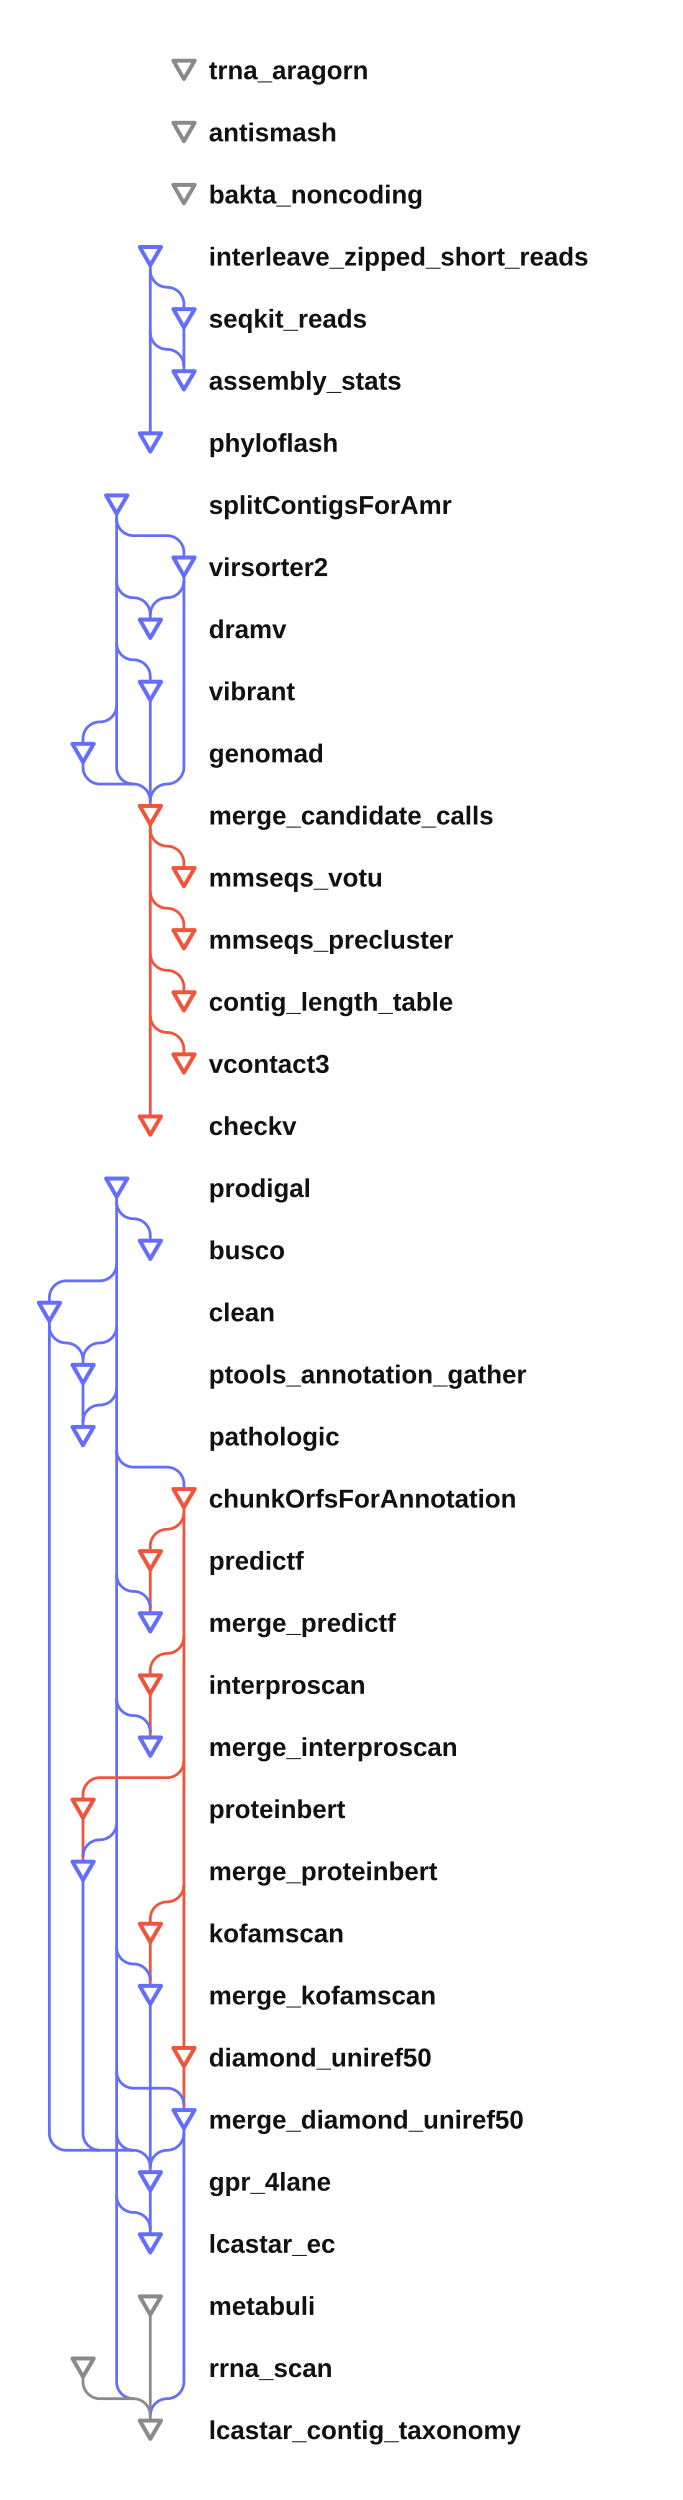
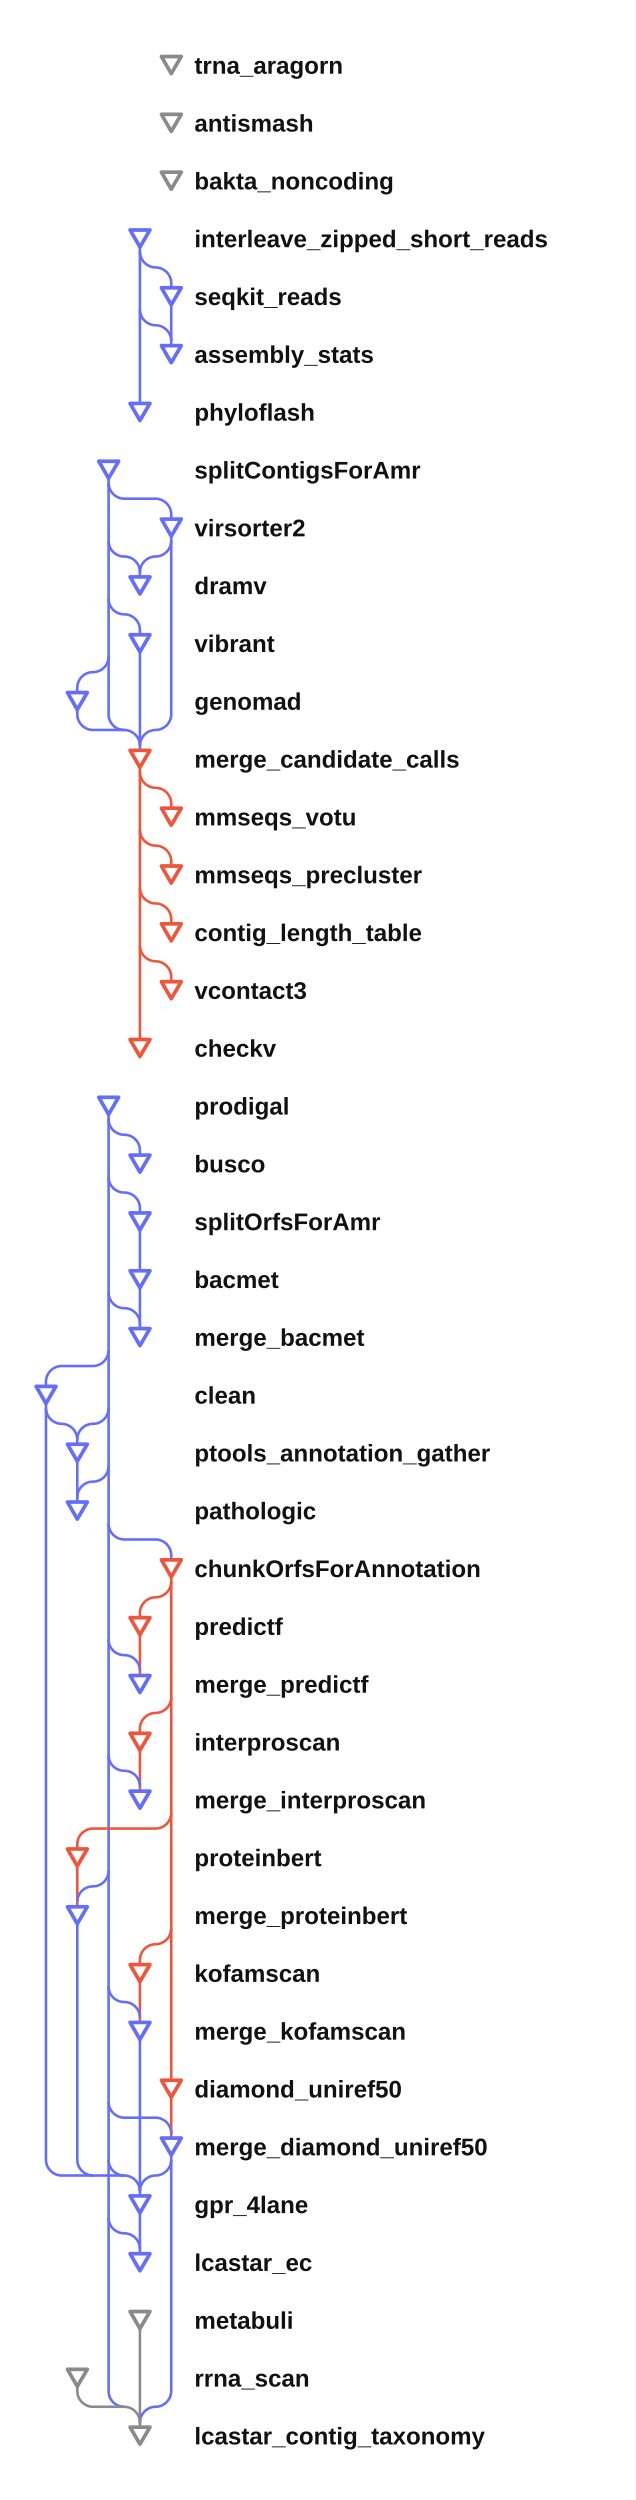
- <svg xmlns="http://www.w3.org/2000/svg" width="343" height="1256" viewBox="0 0 343 1256">
-   <rect width="343" height="1256" fill="#FFFFFF" />
+ <svg xmlns="http://www.w3.org/2000/svg" width="343" height="1349" viewBox="0 0 343 1349">
+   <rect width="343" height="1349" fill="#FFFFFF" />
  <g fill="none" stroke="#666666" stroke-width="1.4" stroke-linejoin="round" stroke-linecap="butt">
    <path d="M 75.5,133.3 L 75.5,135.8 L 75.5,167.1 L 75.5,217.7" stroke="#636EFA" />
    <path d="M 75.5,311.3 L 75.5,308.8 A 8.4,8.4 0 0 0 67.1,300.3 A 8.4,8.4 0 0 1 58.6,291.9" stroke="#636EFA" />
    <path d="M 75.5,342.5 L 75.5,339.9 A 8.4,8.4 0 0 0 67.1,331.5 A 8.4,8.4 0 0 1 58.6,323.1" stroke="#636EFA" />
    <path d="M 75.5,351.7 L 75.5,402.4 L 75.5,404.9" stroke="#636EFA" />
    <path d="M 75.5,414.1 L 75.5,416.6 L 75.5,447.9 L 75.5,479.1 L 75.5,510.2 L 75.5,560.9" stroke="#EF553B" />
    <path d="M 75.5,623.3 L 75.5,620.8 A 8.4,8.4 0 0 0 67.1,612.3 A 8.4,8.4 0 0 1 58.6,603.9" stroke="#636EFA" />
-     <path d="M 75.5,779.3 L 75.5,776.8 A 8.5,8.5 0 0 1 84.0,768.3 A 8.5,8.5 0 0 0 92.4,759.9" stroke="#EF553B" />
-     <path d="M 75.5,788.5 L 75.5,808.0 L 75.5,810.5" stroke="#EF553B" />
-     <path d="M 75.5,841.7 L 75.5,839.1 A 8.5,8.5 0 0 1 84.0,830.7 A 8.5,8.5 0 0 0 92.4,822.2" stroke="#EF553B" />
-     <path d="M 75.5,850.9 L 75.5,870.4 L 75.5,872.9" stroke="#EF553B" />
-     <path d="M 75.5,966.5 L 75.5,964.0 A 8.5,8.5 0 0 1 84.0,955.5 A 8.5,8.5 0 0 0 92.4,947.0" stroke="#EF553B" />
-     <path d="M 75.5,975.7 L 75.5,995.1 L 75.5,997.7" stroke="#EF553B" />
-     <path d="M 75.5,1006.9 L 75.5,1088.8 L 75.5,1091.3" stroke="#636EFA" />
-     <path d="M 75.5,1100.5 L 75.5,1120.0 L 75.5,1122.5" stroke="#636EFA" />
-     <path d="M 75.5,1162.9 L 75.5,1213.5 L 75.5,1216.1" stroke="#8A8A8A" />
+     <path d="M 75.5,654.5 L 75.5,652.0 A 8.4,8.4 0 0 0 67.1,643.5 A 8.4,8.4 0 0 1 58.6,635.0" stroke="#636EFA" />
+     <path d="M 75.5,663.7 L 75.5,685.7" stroke="#636EFA" />
+     <path d="M 75.5,694.9 L 75.5,714.4 L 75.5,716.9" stroke="#636EFA" />
+     <path d="M 75.5,872.9 L 75.5,870.4 A 8.5,8.5 0 0 1 84.0,861.9 A 8.5,8.5 0 0 0 92.4,853.5" stroke="#EF553B" />
+     <path d="M 75.5,882.1 L 75.5,901.5 L 75.5,904.1" stroke="#EF553B" />
+     <path d="M 75.5,935.3 L 75.5,932.8 A 8.5,8.5 0 0 1 84.0,924.3 A 8.5,8.5 0 0 0 92.4,915.9" stroke="#EF553B" />
+     <path d="M 75.5,944.5 L 75.5,964.0 L 75.5,966.5" stroke="#EF553B" />
+     <path d="M 75.5,1060.1 L 75.5,1057.5 A 8.5,8.5 0 0 1 84.0,1049.1 A 8.5,8.5 0 0 0 92.4,1040.7" stroke="#EF553B" />
+     <path d="M 75.5,1069.3 L 75.5,1088.8 L 75.5,1091.3" stroke="#EF553B" />
+     <path d="M 75.5,1100.5 L 75.5,1182.3 L 75.5,1184.9" stroke="#636EFA" />
+     <path d="M 75.5,1194.1 L 75.5,1213.5 L 75.5,1216.1" stroke="#636EFA" />
+     <path d="M 75.5,1256.5 L 75.5,1307.2 L 75.5,1309.7" stroke="#8A8A8A" />
    <path d="M 92.4,155.3 L 92.4,152.8 A 8.5,8.5 0 0 0 84.0,144.3 A 8.5,8.5 0 0 1 75.5,135.8" stroke="#636EFA" />
    <path d="M 92.4,164.5 L 92.4,183.9 L 92.4,186.5" stroke="#636EFA" />
    <path d="M 92.4,280.1 L 92.4,277.6 A 8.5,8.5 0 0 0 84.0,269.1 L 67.1,269.1 A 8.5,8.5 0 0 1 58.6,260.6" stroke="#636EFA" />
    <path d="M 92.4,289.3 L 92.4,291.9 L 92.4,385.4 A 8.5,8.5 0 0 1 84.0,393.9 A 8.5,8.5 0 0 0 75.5,402.4" stroke="#636EFA" />
    <path d="M 92.4,436.1 L 92.4,433.6 A 8.5,8.5 0 0 0 84.0,425.1 A 8.5,8.5 0 0 1 75.5,416.6" stroke="#EF553B" />
    <path d="M 92.4,467.3 L 92.4,464.8 A 8.5,8.5 0 0 0 84.0,456.3 A 8.5,8.5 0 0 1 75.5,447.9" stroke="#EF553B" />
    <path d="M 92.4,498.5 L 92.4,495.9 A 8.5,8.5 0 0 0 84.0,487.5 A 8.5,8.5 0 0 1 75.5,479.1" stroke="#EF553B" />
    <path d="M 92.4,529.7 L 92.4,527.1 A 8.5,8.5 0 0 0 84.0,518.7 A 8.5,8.5 0 0 1 75.5,510.2" stroke="#EF553B" />
-     <path d="M 92.4,748.1 L 92.4,745.5 A 8.5,8.5 0 0 0 84.0,737.1 L 67.1,737.1 A 8.5,8.5 0 0 1 58.6,728.6" stroke="#636EFA" />
-     <path d="M 92.4,757.3 L 92.4,759.9 L 92.4,822.2 L 92.4,884.6 L 92.4,947.0 L 92.4,1028.9" stroke="#EF553B" />
-     <path d="M 92.4,1038.1 L 92.4,1057.5 L 92.4,1060.1" stroke="#EF553B" />
-     <path d="M 92.4,1069.3 L 92.4,1071.8 L 92.4,1196.7 A 8.5,8.5 0 0 1 84.0,1205.1 A 8.5,8.5 0 0 0 75.5,1213.5" stroke="#636EFA" />
+     <path d="M 92.4,841.7 L 92.4,839.1 A 8.5,8.5 0 0 0 84.0,830.7 L 67.1,830.7 A 8.5,8.5 0 0 1 58.6,822.2" stroke="#636EFA" />
+     <path d="M 92.4,850.9 L 92.4,853.5 L 92.4,915.9 L 92.4,978.2 L 92.4,1040.7 L 92.4,1122.5" stroke="#EF553B" />
+     <path d="M 92.4,1131.7 L 92.4,1151.2 L 92.4,1153.7" stroke="#EF553B" />
+     <path d="M 92.4,1162.9 L 92.4,1165.5 L 92.4,1290.2 A 8.5,8.5 0 0 1 84.0,1298.7 A 8.5,8.5 0 0 0 75.5,1307.2" stroke="#636EFA" />
    <path d="M 58.6,258.1 L 58.6,260.6 L 58.6,291.9 L 58.6,323.1 L 58.6,354.2 L 58.6,385.4 A 8.4,8.4 0 0 0 67.1,393.9" stroke="#636EFA" />
-     <path d="M 58.6,601.3 L 58.6,603.9 L 58.6,635.0 L 58.6,666.2 L 58.6,697.5 L 58.6,728.6 L 58.6,791.0 L 58.6,853.5 L 58.6,915.9 L 58.6,978.2 L 58.6,1040.7 L 58.6,1071.8 L 58.6,1103.0 L 58.6,1196.7 A 8.4,8.4 0 0 0 67.1,1205.1" stroke="#636EFA" />
+     <path d="M 58.6,601.3 L 58.6,603.9 L 58.6,635.0 L 58.6,697.5 L 58.6,728.6 L 58.6,759.9 L 58.6,791.0 L 58.6,822.2 L 58.6,884.6 L 58.6,947.0 L 58.6,1009.5 L 58.6,1071.8 L 58.6,1134.2 L 58.6,1165.5 L 58.6,1196.7 L 58.6,1290.2 A 8.4,8.4 0 0 0 67.1,1298.7" stroke="#636EFA" />
    <path d="M 41.7,373.7 L 41.7,371.1 A 8.4,8.4 0 0 1 50.2,362.7 A 8.4,8.4 0 0 0 58.6,354.2" stroke="#636EFA" />
    <path d="M 41.7,382.9 L 41.7,385.4 A 8.5,8.5 0 0 0 50.2,393.9 L 67.1,393.9 A 8.5,8.5 0 0 1 75.5,402.4" stroke="#636EFA" />
-     <path d="M 41.7,685.7 L 41.7,683.1 A 8.4,8.4 0 0 1 50.2,674.7 A 8.4,8.4 0 0 0 58.6,666.2" stroke="#636EFA" />
-     <path d="M 41.7,694.9 L 41.7,714.4 L 41.7,716.9" stroke="#636EFA" />
-     <path d="M 41.7,904.1 L 41.7,901.5 A 8.5,8.5 0 0 1 50.2,893.1 L 84.0,893.1 A 8.5,8.5 0 0 0 92.4,884.6" stroke="#EF553B" />
-     <path d="M 41.7,913.3 L 41.7,932.8 L 41.7,935.3" stroke="#EF553B" />
-     <path d="M 41.7,944.5 L 41.7,1071.8 A 8.5,8.5 0 0 0 50.2,1080.3" stroke="#636EFA" />
-     <path d="M 41.7,1194.1 L 41.7,1196.7 A 8.5,8.5 0 0 0 50.2,1205.1 L 67.1,1205.1 A 8.5,8.5 0 0 1 75.5,1213.5" stroke="#8A8A8A" />
-     <path d="M 24.8,654.5 L 24.8,652.0 A 8.5,8.5 0 0 1 33.3,643.5 L 50.2,643.5 A 8.5,8.5 0 0 0 58.6,635.0" stroke="#636EFA" />
-     <path d="M 24.8,663.7 L 24.8,666.2 L 24.8,1071.8 A 8.5,8.5 0 0 0 33.3,1080.3 L 50.2,1080.3 L 67.1,1080.3 A 8.5,8.5 0 0 1 75.5,1088.8" stroke="#636EFA" />
+     <path d="M 41.7,779.3 L 41.7,776.8 A 8.4,8.4 0 0 1 50.2,768.3 A 8.4,8.4 0 0 0 58.6,759.9" stroke="#636EFA" />
+     <path d="M 41.7,788.5 L 41.7,808.0 L 41.7,810.5" stroke="#636EFA" />
+     <path d="M 41.7,997.7 L 41.7,995.1 A 8.5,8.5 0 0 1 50.2,986.7 L 84.0,986.7 A 8.5,8.5 0 0 0 92.4,978.2" stroke="#EF553B" />
+     <path d="M 41.7,1006.9 L 41.7,1026.3 L 41.7,1028.9" stroke="#EF553B" />
+     <path d="M 41.7,1038.1 L 41.7,1165.5 A 8.5,8.5 0 0 0 50.2,1173.9" stroke="#636EFA" />
+     <path d="M 41.7,1287.7 L 41.7,1290.2 A 8.5,8.5 0 0 0 50.2,1298.7 L 67.1,1298.7 A 8.5,8.5 0 0 1 75.5,1307.2" stroke="#8A8A8A" />
+     <path d="M 24.8,748.1 L 24.8,745.5 A 8.5,8.5 0 0 1 33.3,737.1 L 50.2,737.1 A 8.5,8.5 0 0 0 58.6,728.6" stroke="#636EFA" />
+     <path d="M 24.8,757.3 L 24.8,759.9 L 24.8,1165.5 A 8.5,8.5 0 0 0 33.3,1173.9 L 50.2,1173.9 L 67.1,1173.9 A 8.5,8.5 0 0 1 75.5,1182.3" stroke="#636EFA" />
    <path d="M 75.5,167.1 A 8.5,8.5 0 0 0 84.0,175.5 A 8.5,8.5 0 0 1 92.4,183.9" stroke="#636EFA" />
    <path d="M 92.4,291.9 A 8.5,8.5 0 0 1 84.0,300.3 A 8.5,8.5 0 0 0 75.5,308.8" stroke="#636EFA" />
-     <path d="M 58.6,697.5 A 8.4,8.4 0 0 1 50.2,705.9 A 8.4,8.4 0 0 0 41.7,714.4" stroke="#636EFA" />
-     <path d="M 58.6,791.0 A 8.4,8.4 0 0 0 67.1,799.5 A 8.4,8.4 0 0 1 75.5,808.0" stroke="#636EFA" />
-     <path d="M 58.6,853.5 A 8.4,8.4 0 0 0 67.1,861.9 A 8.4,8.4 0 0 1 75.5,870.4" stroke="#636EFA" />
-     <path d="M 58.6,915.9 A 8.4,8.4 0 0 1 50.2,924.3 A 8.4,8.4 0 0 0 41.7,932.8" stroke="#636EFA" />
-     <path d="M 58.6,978.2 A 8.4,8.4 0 0 0 67.1,986.7 A 8.4,8.4 0 0 1 75.5,995.1" stroke="#636EFA" />
-     <path d="M 58.6,1040.7 A 8.5,8.5 0 0 0 67.1,1049.1 L 84.0,1049.1 A 8.5,8.5 0 0 1 92.4,1057.5" stroke="#636EFA" />
-     <path d="M 58.6,1071.8 A 8.4,8.4 0 0 0 67.1,1080.3" stroke="#636EFA" />
-     <path d="M 58.6,1103.0 A 8.4,8.4 0 0 0 67.1,1111.5 A 8.4,8.4 0 0 1 75.5,1120.0" stroke="#636EFA" />
-     <path d="M 24.8,666.2 A 8.5,8.5 0 0 0 33.3,674.7 A 8.5,8.5 0 0 1 41.7,683.1" stroke="#636EFA" />
-     <path d="M 92.4,1071.8 A 8.5,8.5 0 0 1 84.0,1080.3 A 8.5,8.5 0 0 0 75.5,1088.8" stroke="#636EFA" />
+     <path d="M 58.6,697.5 A 8.4,8.4 0 0 0 67.1,705.9 A 8.4,8.4 0 0 1 75.5,714.4" stroke="#636EFA" />
+     <path d="M 58.6,791.0 A 8.4,8.4 0 0 1 50.2,799.5 A 8.4,8.4 0 0 0 41.7,808.0" stroke="#636EFA" />
+     <path d="M 58.6,884.6 A 8.4,8.4 0 0 0 67.1,893.1 A 8.4,8.4 0 0 1 75.5,901.5" stroke="#636EFA" />
+     <path d="M 58.6,947.0 A 8.4,8.4 0 0 0 67.1,955.5 A 8.4,8.4 0 0 1 75.5,964.0" stroke="#636EFA" />
+     <path d="M 58.6,1009.5 A 8.4,8.4 0 0 1 50.2,1017.9 A 8.4,8.4 0 0 0 41.7,1026.3" stroke="#636EFA" />
+     <path d="M 58.6,1071.8 A 8.4,8.4 0 0 0 67.1,1080.3 A 8.4,8.4 0 0 1 75.5,1088.8" stroke="#636EFA" />
+     <path d="M 58.6,1134.2 A 8.5,8.5 0 0 0 67.1,1142.7 L 84.0,1142.7 A 8.5,8.5 0 0 1 92.4,1151.2" stroke="#636EFA" />
+     <path d="M 58.6,1165.5 A 8.4,8.4 0 0 0 67.1,1173.9" stroke="#636EFA" />
+     <path d="M 58.6,1196.7 A 8.4,8.4 0 0 0 67.1,1205.1 A 8.4,8.4 0 0 1 75.5,1213.5" stroke="#636EFA" />
+     <path d="M 24.8,759.9 A 8.5,8.5 0 0 0 33.3,768.3 A 8.5,8.5 0 0 1 41.7,776.8" stroke="#636EFA" />
+     <path d="M 92.4,1165.5 A 8.5,8.5 0 0 1 84.0,1173.9 A 8.5,8.5 0 0 0 75.5,1182.3" stroke="#636EFA" />
  </g>
  <g>
    <polygon points="87.1,30.5 97.8,30.5 92.4,39.7" fill="#FFFFFF" stroke="#8A8A8A" stroke-width="2.0" stroke-linejoin="round" />
    <text x="104.9" y="39.8" font-family="Arial" font-size="13" fill="#111111" font-weight="600" text-anchor="start">trna_aragorn</text>
  </g>
  <g>
    <polygon points="87.1,61.7 97.8,61.7 92.4,70.9" fill="#FFFFFF" stroke="#8A8A8A" stroke-width="2.0" stroke-linejoin="round" />
    <text x="104.9" y="71.0" font-family="Arial" font-size="13" fill="#111111" font-weight="600" text-anchor="start">antismash</text>
  </g>
  <g>
    <polygon points="87.1,92.9 97.8,92.9 92.4,102.1" fill="#FFFFFF" stroke="#8A8A8A" stroke-width="2.0" stroke-linejoin="round" />
    <text x="104.9" y="102.2" font-family="Arial" font-size="13" fill="#111111" font-weight="600" text-anchor="start">bakta_noncoding</text>
  </g>
  <g>
    <polygon points="70.2,124.1 80.9,124.1 75.5,133.3" fill="#FFFFFF" stroke="#636EFA" stroke-width="2.0" stroke-linejoin="round" />
    <text x="104.9" y="133.4" font-family="Arial" font-size="13" fill="#111111" font-weight="600" text-anchor="start">interleave_zipped_short_reads</text>
  </g>
  <g>
    <polygon points="87.1,155.3 97.8,155.3 92.4,164.5" fill="#FFFFFF" stroke="#636EFA" stroke-width="2.0" stroke-linejoin="round" />
    <text x="104.9" y="164.6" font-family="Arial" font-size="13" fill="#111111" font-weight="600" text-anchor="start">seqkit_reads</text>
  </g>
  <g>
    <polygon points="87.1,186.5 97.8,186.5 92.4,195.7" fill="#FFFFFF" stroke="#636EFA" stroke-width="2.0" stroke-linejoin="round" />
    <text x="104.9" y="195.8" font-family="Arial" font-size="13" fill="#111111" font-weight="600" text-anchor="start">assembly_stats</text>
  </g>
  <g>
    <polygon points="70.2,217.7 80.9,217.7 75.5,226.9" fill="#FFFFFF" stroke="#636EFA" stroke-width="2.0" stroke-linejoin="round" />
    <text x="104.9" y="227.0" font-family="Arial" font-size="13" fill="#111111" font-weight="600" text-anchor="start">phyloflash</text>
  </g>
  <g>
    <polygon points="53.3,248.9 64.0,248.9 58.6,258.1" fill="#FFFFFF" stroke="#636EFA" stroke-width="2.0" stroke-linejoin="round" />
    <text x="104.9" y="258.2" font-family="Arial" font-size="13" fill="#111111" font-weight="600" text-anchor="start">splitContigsForAmr</text>
  </g>
  <g>
    <polygon points="87.1,280.1 97.8,280.1 92.4,289.3" fill="#FFFFFF" stroke="#636EFA" stroke-width="2.0" stroke-linejoin="round" />
    <text x="104.9" y="289.4" font-family="Arial" font-size="13" fill="#111111" font-weight="600" text-anchor="start">virsorter2</text>
  </g>
  <g>
    <polygon points="70.2,311.3 80.9,311.3 75.5,320.5" fill="#FFFFFF" stroke="#636EFA" stroke-width="2.0" stroke-linejoin="round" />
    <text x="104.9" y="320.6" font-family="Arial" font-size="13" fill="#111111" font-weight="600" text-anchor="start">dramv</text>
  </g>
  <g>
    <polygon points="70.2,342.5 80.9,342.5 75.5,351.7" fill="#FFFFFF" stroke="#636EFA" stroke-width="2.0" stroke-linejoin="round" />
    <text x="104.9" y="351.8" font-family="Arial" font-size="13" fill="#111111" font-weight="600" text-anchor="start">vibrant</text>
  </g>
  <g>
    <polygon points="36.4,373.7 47.1,373.7 41.7,382.9" fill="#FFFFFF" stroke="#636EFA" stroke-width="2.0" stroke-linejoin="round" />
    <text x="104.9" y="383.0" font-family="Arial" font-size="13" fill="#111111" font-weight="600" text-anchor="start">genomad</text>
  </g>
  <g>
    <polygon points="70.2,404.9 80.9,404.9 75.5,414.1" fill="#FFFFFF" stroke="#EF553B" stroke-width="2.0" stroke-linejoin="round" />
    <text x="104.9" y="414.2" font-family="Arial" font-size="13" fill="#111111" font-weight="600" text-anchor="start">merge_candidate_calls</text>
  </g>
  <g>
    <polygon points="87.1,436.1 97.8,436.1 92.4,445.3" fill="#FFFFFF" stroke="#EF553B" stroke-width="2.0" stroke-linejoin="round" />
    <text x="104.9" y="445.4" font-family="Arial" font-size="13" fill="#111111" font-weight="600" text-anchor="start">mmseqs_votu</text>
  </g>
  <g>
    <polygon points="87.1,467.3 97.8,467.3 92.4,476.5" fill="#FFFFFF" stroke="#EF553B" stroke-width="2.0" stroke-linejoin="round" />
    <text x="104.9" y="476.6" font-family="Arial" font-size="13" fill="#111111" font-weight="600" text-anchor="start">mmseqs_precluster</text>
  </g>
  <g>
    <polygon points="87.1,498.5 97.8,498.5 92.4,507.7" fill="#FFFFFF" stroke="#EF553B" stroke-width="2.0" stroke-linejoin="round" />
    <text x="104.9" y="507.8" font-family="Arial" font-size="13" fill="#111111" font-weight="600" text-anchor="start">contig_length_table</text>
  </g>
  <g>
    <polygon points="87.1,529.7 97.8,529.7 92.4,538.9" fill="#FFFFFF" stroke="#EF553B" stroke-width="2.0" stroke-linejoin="round" />
    <text x="104.9" y="539.0" font-family="Arial" font-size="13" fill="#111111" font-weight="600" text-anchor="start">vcontact3</text>
  </g>
  <g>
    <polygon points="70.2,560.9 80.9,560.9 75.5,570.1" fill="#FFFFFF" stroke="#EF553B" stroke-width="2.0" stroke-linejoin="round" />
    <text x="104.9" y="570.2" font-family="Arial" font-size="13" fill="#111111" font-weight="600" text-anchor="start">checkv</text>
  </g>
  <g>
    <polygon points="53.3,592.1 64.0,592.1 58.6,601.3" fill="#FFFFFF" stroke="#636EFA" stroke-width="2.0" stroke-linejoin="round" />
    <text x="104.9" y="601.4" font-family="Arial" font-size="13" fill="#111111" font-weight="600" text-anchor="start">prodigal</text>
  </g>
  <g>
    <polygon points="70.2,623.3 80.9,623.3 75.5,632.5" fill="#FFFFFF" stroke="#636EFA" stroke-width="2.0" stroke-linejoin="round" />
    <text x="104.9" y="632.6" font-family="Arial" font-size="13" fill="#111111" font-weight="600" text-anchor="start">busco</text>
  </g>
  <g>
-     <polygon points="19.5,654.5 30.2,654.5 24.8,663.7" fill="#FFFFFF" stroke="#636EFA" stroke-width="2.0" stroke-linejoin="round" />
-     <text x="104.9" y="663.8" font-family="Arial" font-size="13" fill="#111111" font-weight="600" text-anchor="start">clean</text>
-   </g>
-   <g>
-     <polygon points="36.4,685.7 47.1,685.7 41.7,694.9" fill="#FFFFFF" stroke="#636EFA" stroke-width="2.0" stroke-linejoin="round" />
-     <text x="104.9" y="695.0" font-family="Arial" font-size="13" fill="#111111" font-weight="600" text-anchor="start">ptools_annotation_gather</text>
-   </g>
-   <g>
-     <polygon points="36.4,716.9 47.1,716.9 41.7,726.1" fill="#FFFFFF" stroke="#636EFA" stroke-width="2.0" stroke-linejoin="round" />
-     <text x="104.9" y="726.2" font-family="Arial" font-size="13" fill="#111111" font-weight="600" text-anchor="start">pathologic</text>
-   </g>
-   <g>
-     <polygon points="87.1,748.1 97.8,748.1 92.4,757.3" fill="#FFFFFF" stroke="#EF553B" stroke-width="2.0" stroke-linejoin="round" />
-     <text x="104.9" y="757.4" font-family="Arial" font-size="13" fill="#111111" font-weight="600" text-anchor="start">chunkOrfsForAnnotation</text>
-   </g>
-   <g>
-     <polygon points="70.2,779.3 80.9,779.3 75.5,788.5" fill="#FFFFFF" stroke="#EF553B" stroke-width="2.0" stroke-linejoin="round" />
-     <text x="104.9" y="788.6" font-family="Arial" font-size="13" fill="#111111" font-weight="600" text-anchor="start">predictf</text>
-   </g>
-   <g>
-     <polygon points="70.2,810.5 80.9,810.5 75.5,819.7" fill="#FFFFFF" stroke="#636EFA" stroke-width="2.0" stroke-linejoin="round" />
-     <text x="104.9" y="819.8" font-family="Arial" font-size="13" fill="#111111" font-weight="600" text-anchor="start">merge_predictf</text>
-   </g>
-   <g>
-     <polygon points="70.2,841.7 80.9,841.7 75.5,850.9" fill="#FFFFFF" stroke="#EF553B" stroke-width="2.0" stroke-linejoin="round" />
-     <text x="104.9" y="851.0" font-family="Arial" font-size="13" fill="#111111" font-weight="600" text-anchor="start">interproscan</text>
-   </g>
-   <g>
-     <polygon points="70.2,872.9 80.9,872.9 75.5,882.1" fill="#FFFFFF" stroke="#636EFA" stroke-width="2.0" stroke-linejoin="round" />
-     <text x="104.9" y="882.2" font-family="Arial" font-size="13" fill="#111111" font-weight="600" text-anchor="start">merge_interproscan</text>
-   </g>
-   <g>
-     <polygon points="36.4,904.1 47.1,904.1 41.7,913.3" fill="#FFFFFF" stroke="#EF553B" stroke-width="2.0" stroke-linejoin="round" />
-     <text x="104.9" y="913.4" font-family="Arial" font-size="13" fill="#111111" font-weight="600" text-anchor="start">proteinbert</text>
-   </g>
-   <g>
-     <polygon points="36.4,935.3 47.1,935.3 41.7,944.5" fill="#FFFFFF" stroke="#636EFA" stroke-width="2.0" stroke-linejoin="round" />
-     <text x="104.9" y="944.6" font-family="Arial" font-size="13" fill="#111111" font-weight="600" text-anchor="start">merge_proteinbert</text>
-   </g>
-   <g>
-     <polygon points="70.2,966.5 80.9,966.5 75.5,975.7" fill="#FFFFFF" stroke="#EF553B" stroke-width="2.0" stroke-linejoin="round" />
-     <text x="104.9" y="975.8" font-family="Arial" font-size="13" fill="#111111" font-weight="600" text-anchor="start">kofamscan</text>
-   </g>
-   <g>
-     <polygon points="70.2,997.7 80.9,997.7 75.5,1006.9" fill="#FFFFFF" stroke="#636EFA" stroke-width="2.0" stroke-linejoin="round" />
-     <text x="104.9" y="1007.0" font-family="Arial" font-size="13" fill="#111111" font-weight="600" text-anchor="start">merge_kofamscan</text>
-   </g>
-   <g>
-     <polygon points="87.1,1028.9 97.8,1028.9 92.4,1038.1" fill="#FFFFFF" stroke="#EF553B" stroke-width="2.0" stroke-linejoin="round" />
-     <text x="104.9" y="1038.2" font-family="Arial" font-size="13" fill="#111111" font-weight="600" text-anchor="start">diamond_uniref50</text>
-   </g>
-   <g>
-     <polygon points="87.1,1060.1 97.8,1060.1 92.4,1069.3" fill="#FFFFFF" stroke="#636EFA" stroke-width="2.0" stroke-linejoin="round" />
-     <text x="104.9" y="1069.4" font-family="Arial" font-size="13" fill="#111111" font-weight="600" text-anchor="start">merge_diamond_uniref50</text>
+     <polygon points="70.2,654.5 80.9,654.5 75.5,663.7" fill="#FFFFFF" stroke="#636EFA" stroke-width="2.0" stroke-linejoin="round" />
+     <text x="104.9" y="663.8" font-family="Arial" font-size="13" fill="#111111" font-weight="600" text-anchor="start">splitOrfsForAmr</text>
+   </g>
+   <g>
+     <polygon points="70.2,685.7 80.9,685.7 75.5,694.9" fill="#FFFFFF" stroke="#636EFA" stroke-width="2.0" stroke-linejoin="round" />
+     <text x="104.9" y="695.0" font-family="Arial" font-size="13" fill="#111111" font-weight="600" text-anchor="start">bacmet</text>
+   </g>
+   <g>
+     <polygon points="70.2,716.9 80.9,716.9 75.5,726.1" fill="#FFFFFF" stroke="#636EFA" stroke-width="2.0" stroke-linejoin="round" />
+     <text x="104.9" y="726.2" font-family="Arial" font-size="13" fill="#111111" font-weight="600" text-anchor="start">merge_bacmet</text>
+   </g>
+   <g>
+     <polygon points="19.5,748.1 30.2,748.1 24.8,757.3" fill="#FFFFFF" stroke="#636EFA" stroke-width="2.0" stroke-linejoin="round" />
+     <text x="104.9" y="757.4" font-family="Arial" font-size="13" fill="#111111" font-weight="600" text-anchor="start">clean</text>
+   </g>
+   <g>
+     <polygon points="36.4,779.3 47.1,779.3 41.7,788.5" fill="#FFFFFF" stroke="#636EFA" stroke-width="2.0" stroke-linejoin="round" />
+     <text x="104.9" y="788.6" font-family="Arial" font-size="13" fill="#111111" font-weight="600" text-anchor="start">ptools_annotation_gather</text>
+   </g>
+   <g>
+     <polygon points="36.4,810.5 47.1,810.5 41.7,819.7" fill="#FFFFFF" stroke="#636EFA" stroke-width="2.0" stroke-linejoin="round" />
+     <text x="104.9" y="819.8" font-family="Arial" font-size="13" fill="#111111" font-weight="600" text-anchor="start">pathologic</text>
+   </g>
+   <g>
+     <polygon points="87.1,841.7 97.8,841.7 92.4,850.9" fill="#FFFFFF" stroke="#EF553B" stroke-width="2.0" stroke-linejoin="round" />
+     <text x="104.9" y="851.0" font-family="Arial" font-size="13" fill="#111111" font-weight="600" text-anchor="start">chunkOrfsForAnnotation</text>
+   </g>
+   <g>
+     <polygon points="70.2,872.9 80.9,872.9 75.5,882.1" fill="#FFFFFF" stroke="#EF553B" stroke-width="2.0" stroke-linejoin="round" />
+     <text x="104.9" y="882.2" font-family="Arial" font-size="13" fill="#111111" font-weight="600" text-anchor="start">predictf</text>
+   </g>
+   <g>
+     <polygon points="70.2,904.1 80.9,904.1 75.5,913.3" fill="#FFFFFF" stroke="#636EFA" stroke-width="2.0" stroke-linejoin="round" />
+     <text x="104.9" y="913.4" font-family="Arial" font-size="13" fill="#111111" font-weight="600" text-anchor="start">merge_predictf</text>
+   </g>
+   <g>
+     <polygon points="70.2,935.3 80.9,935.3 75.5,944.5" fill="#FFFFFF" stroke="#EF553B" stroke-width="2.0" stroke-linejoin="round" />
+     <text x="104.9" y="944.6" font-family="Arial" font-size="13" fill="#111111" font-weight="600" text-anchor="start">interproscan</text>
+   </g>
+   <g>
+     <polygon points="70.2,966.5 80.9,966.5 75.5,975.7" fill="#FFFFFF" stroke="#636EFA" stroke-width="2.0" stroke-linejoin="round" />
+     <text x="104.9" y="975.8" font-family="Arial" font-size="13" fill="#111111" font-weight="600" text-anchor="start">merge_interproscan</text>
+   </g>
+   <g>
+     <polygon points="36.4,997.7 47.1,997.7 41.7,1006.9" fill="#FFFFFF" stroke="#EF553B" stroke-width="2.0" stroke-linejoin="round" />
+     <text x="104.9" y="1007.0" font-family="Arial" font-size="13" fill="#111111" font-weight="600" text-anchor="start">proteinbert</text>
+   </g>
+   <g>
+     <polygon points="36.4,1028.9 47.1,1028.9 41.7,1038.1" fill="#FFFFFF" stroke="#636EFA" stroke-width="2.0" stroke-linejoin="round" />
+     <text x="104.9" y="1038.2" font-family="Arial" font-size="13" fill="#111111" font-weight="600" text-anchor="start">merge_proteinbert</text>
+   </g>
+   <g>
+     <polygon points="70.2,1060.1 80.9,1060.1 75.5,1069.3" fill="#FFFFFF" stroke="#EF553B" stroke-width="2.0" stroke-linejoin="round" />
+     <text x="104.9" y="1069.4" font-family="Arial" font-size="13" fill="#111111" font-weight="600" text-anchor="start">kofamscan</text>
  </g>
  <g>
    <polygon points="70.2,1091.3 80.9,1091.3 75.5,1100.5" fill="#FFFFFF" stroke="#636EFA" stroke-width="2.0" stroke-linejoin="round" />
-     <text x="104.9" y="1100.6" font-family="Arial" font-size="13" fill="#111111" font-weight="600" text-anchor="start">gpr_4lane</text>
-   </g>
-   <g>
-     <polygon points="70.2,1122.5 80.9,1122.5 75.5,1131.7" fill="#FFFFFF" stroke="#636EFA" stroke-width="2.0" stroke-linejoin="round" />
-     <text x="104.9" y="1131.8" font-family="Arial" font-size="13" fill="#111111" font-weight="600" text-anchor="start">lcastar_ec</text>
-   </g>
-   <g>
-     <polygon points="70.2,1153.7 80.9,1153.7 75.5,1162.9" fill="#FFFFFF" stroke="#8A8A8A" stroke-width="2.0" stroke-linejoin="round" />
-     <text x="104.9" y="1163.0" font-family="Arial" font-size="13" fill="#111111" font-weight="600" text-anchor="start">metabuli</text>
-   </g>
-   <g>
-     <polygon points="36.4,1184.9 47.1,1184.9 41.7,1194.1" fill="#FFFFFF" stroke="#8A8A8A" stroke-width="2.0" stroke-linejoin="round" />
-     <text x="104.9" y="1194.2" font-family="Arial" font-size="13" fill="#111111" font-weight="600" text-anchor="start">rrna_scan</text>
-   </g>
-   <g>
-     <polygon points="70.2,1216.1 80.9,1216.1 75.5,1225.3" fill="#FFFFFF" stroke="#8A8A8A" stroke-width="2.0" stroke-linejoin="round" />
-     <text x="104.9" y="1225.4" font-family="Arial" font-size="13" fill="#111111" font-weight="600" text-anchor="start">lcastar_contig_taxonomy</text>
+     <text x="104.9" y="1100.6" font-family="Arial" font-size="13" fill="#111111" font-weight="600" text-anchor="start">merge_kofamscan</text>
+   </g>
+   <g>
+     <polygon points="87.1,1122.5 97.8,1122.5 92.4,1131.7" fill="#FFFFFF" stroke="#EF553B" stroke-width="2.0" stroke-linejoin="round" />
+     <text x="104.9" y="1131.8" font-family="Arial" font-size="13" fill="#111111" font-weight="600" text-anchor="start">diamond_uniref50</text>
+   </g>
+   <g>
+     <polygon points="87.1,1153.7 97.8,1153.7 92.4,1162.9" fill="#FFFFFF" stroke="#636EFA" stroke-width="2.0" stroke-linejoin="round" />
+     <text x="104.9" y="1163.0" font-family="Arial" font-size="13" fill="#111111" font-weight="600" text-anchor="start">merge_diamond_uniref50</text>
+   </g>
+   <g>
+     <polygon points="70.2,1184.9 80.9,1184.9 75.5,1194.1" fill="#FFFFFF" stroke="#636EFA" stroke-width="2.0" stroke-linejoin="round" />
+     <text x="104.9" y="1194.2" font-family="Arial" font-size="13" fill="#111111" font-weight="600" text-anchor="start">gpr_4lane</text>
+   </g>
+   <g>
+     <polygon points="70.2,1216.1 80.9,1216.1 75.5,1225.3" fill="#FFFFFF" stroke="#636EFA" stroke-width="2.0" stroke-linejoin="round" />
+     <text x="104.9" y="1225.4" font-family="Arial" font-size="13" fill="#111111" font-weight="600" text-anchor="start">lcastar_ec</text>
+   </g>
+   <g>
+     <polygon points="70.2,1247.3 80.9,1247.3 75.5,1256.5" fill="#FFFFFF" stroke="#8A8A8A" stroke-width="2.0" stroke-linejoin="round" />
+     <text x="104.9" y="1256.6" font-family="Arial" font-size="13" fill="#111111" font-weight="600" text-anchor="start">metabuli</text>
+   </g>
+   <g>
+     <polygon points="36.4,1278.5 47.1,1278.5 41.7,1287.7" fill="#FFFFFF" stroke="#8A8A8A" stroke-width="2.0" stroke-linejoin="round" />
+     <text x="104.9" y="1287.8" font-family="Arial" font-size="13" fill="#111111" font-weight="600" text-anchor="start">rrna_scan</text>
+   </g>
+   <g>
+     <polygon points="70.2,1309.7 80.9,1309.7 75.5,1318.9" fill="#FFFFFF" stroke="#8A8A8A" stroke-width="2.0" stroke-linejoin="round" />
+     <text x="104.9" y="1319.0" font-family="Arial" font-size="13" fill="#111111" font-weight="600" text-anchor="start">lcastar_contig_taxonomy</text>
  </g>
</svg>
